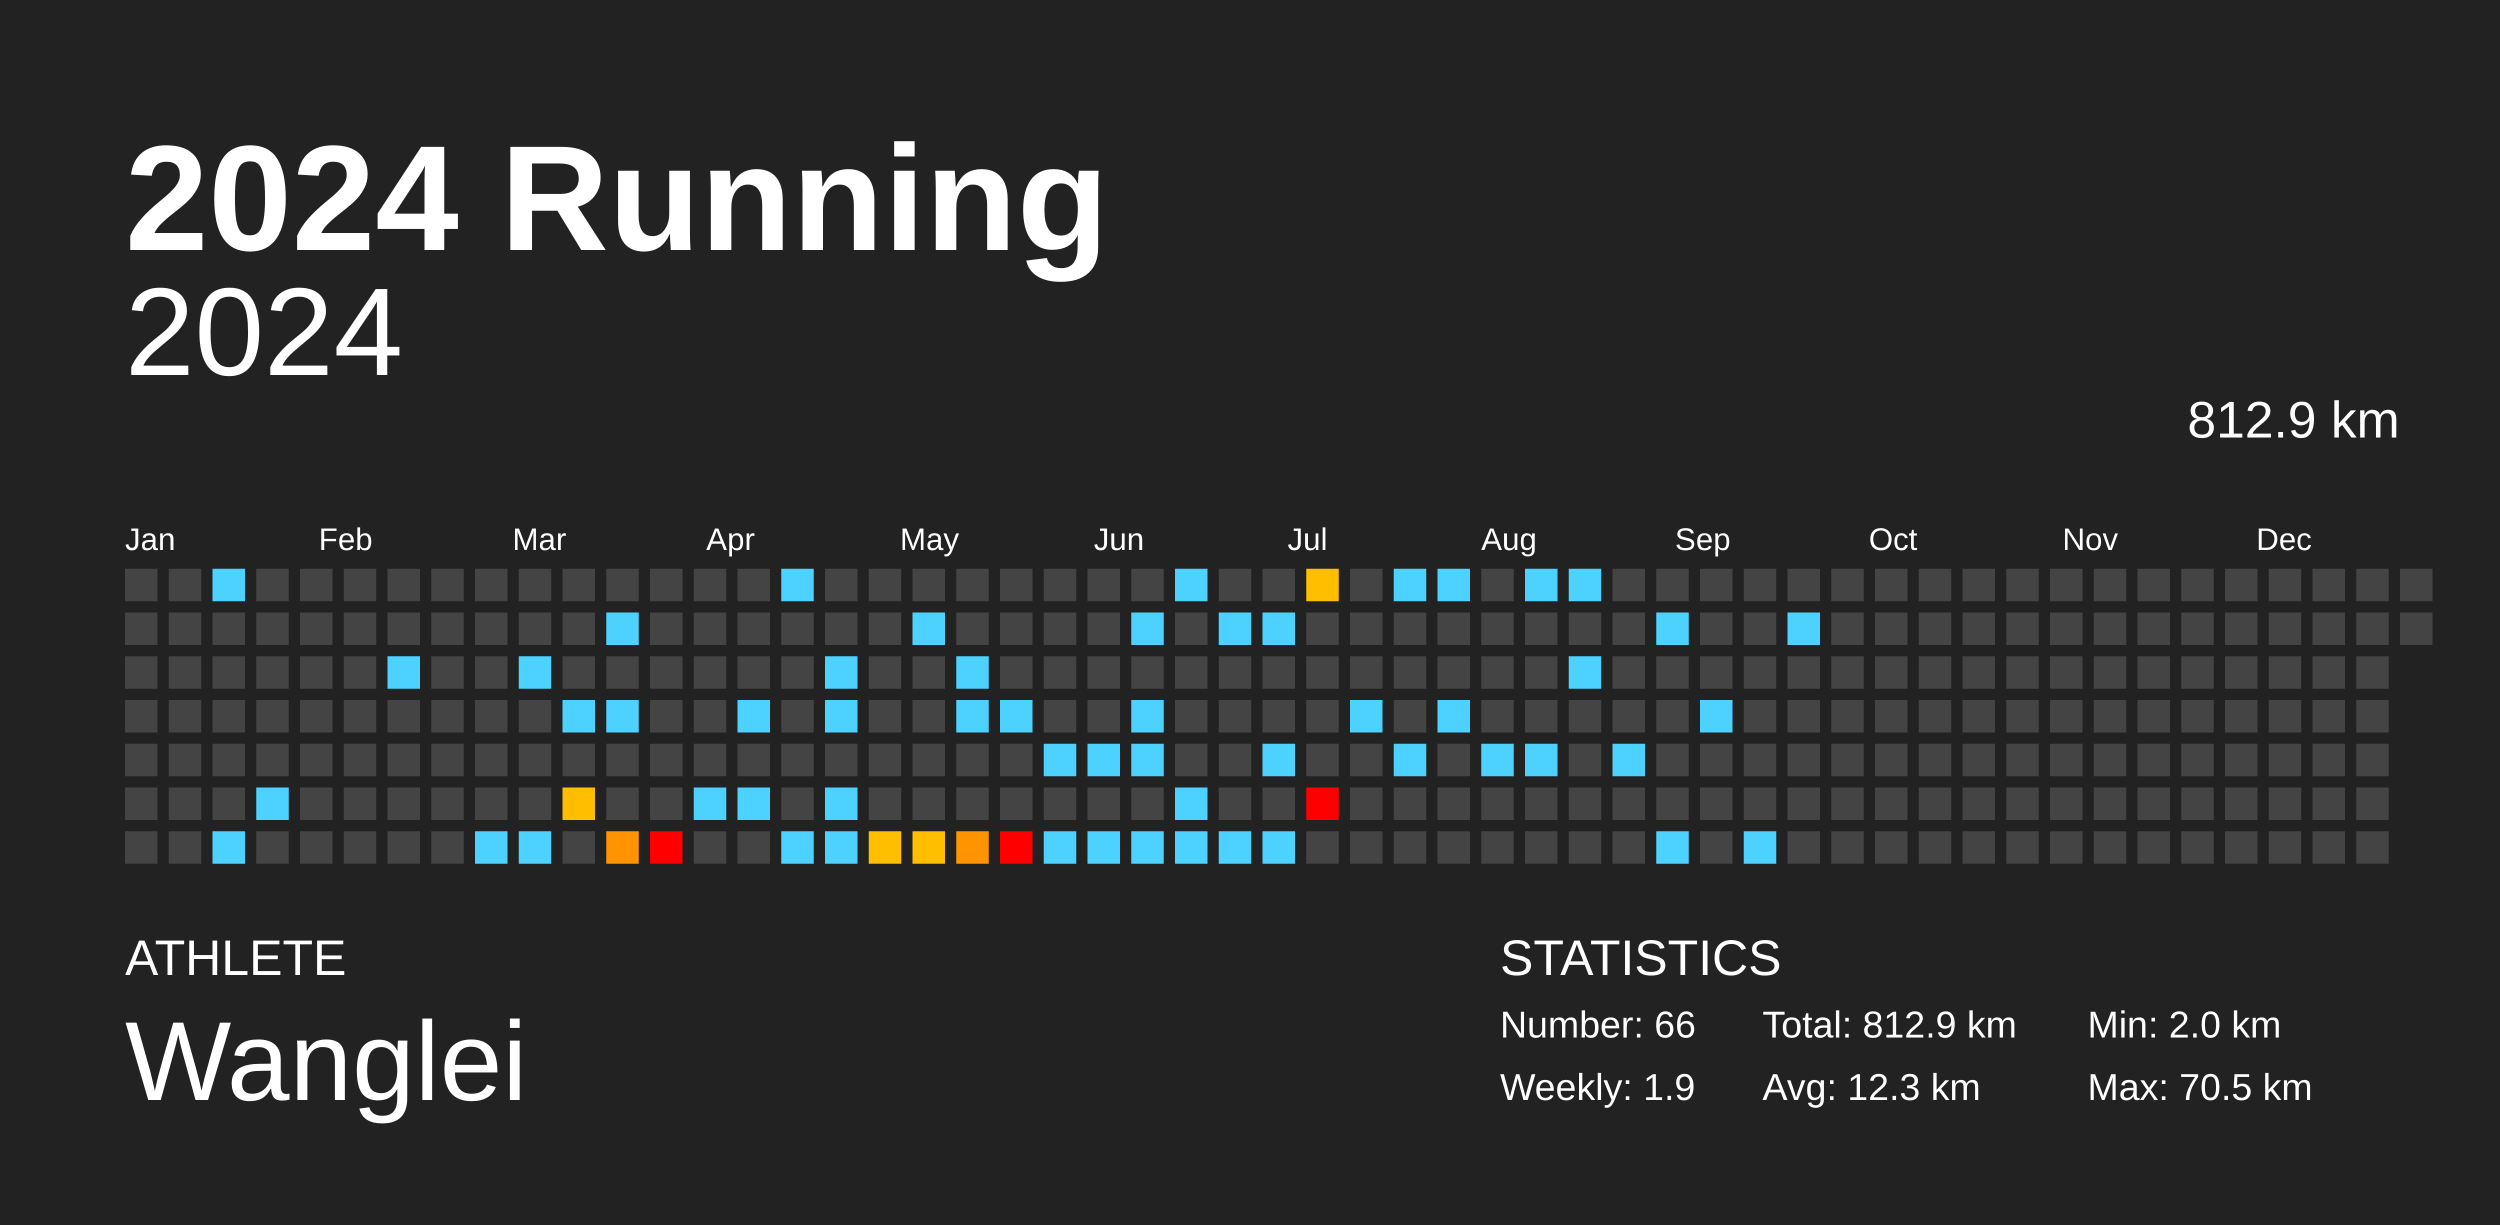
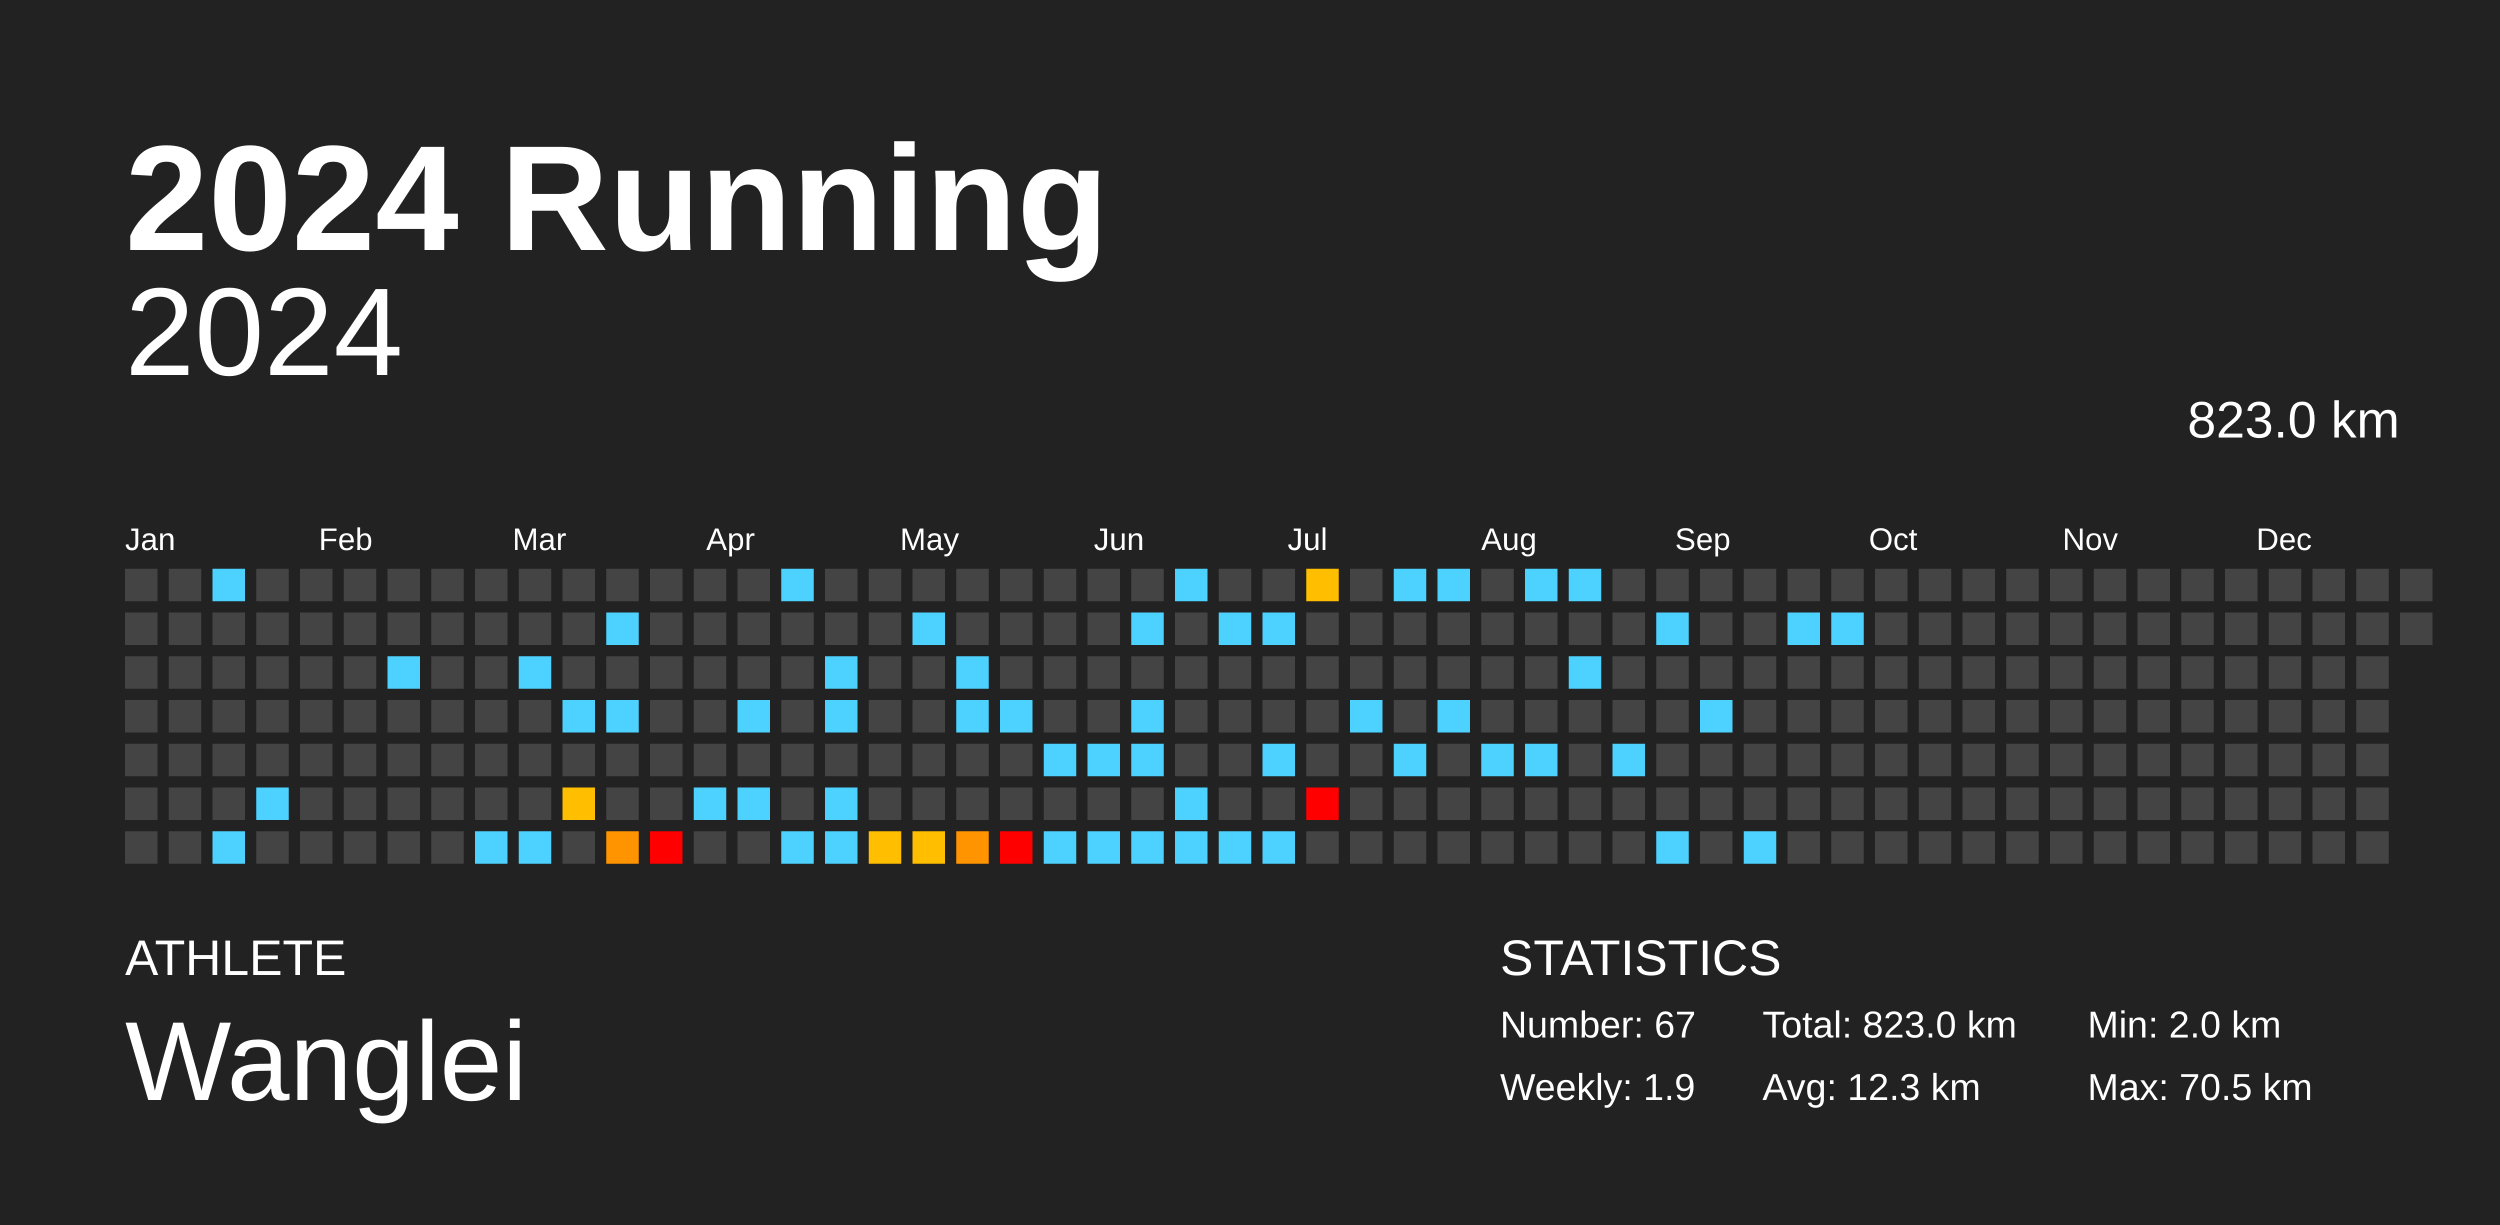
<svg xmlns="http://www.w3.org/2000/svg" baseProfile="full" height="98mm" version="1.1" viewBox="0,0,200,98" width="200mm">
  <defs />
  <rect fill="#222222" height="98" width="200" x="0" y="0" />
  <text fill="#FFFFFF" style="font-size:12px; font-family:Arial; font-weight:bold;" x="10" y="20">2024 Running</text>
  <text fill="#FFFFFF" style="font-size:4px; font-family:Arial" x="10" y="78">ATHLETE</text>
  <text fill="#FFFFFF" style="font-size:9px; font-family:Arial" x="10" y="88">Wanglei</text>
  <text fill="#FFFFFF" style="font-size:4px; font-family:Arial" x="120" y="78">STATISTICS</text>
-   <text fill="#FFFFFF" style="font-size:3px; font-family:Arial" x="120" y="83">Number: 66</text>
+   <text fill="#FFFFFF" style="font-size:3px; font-family:Arial" x="120" y="83">Number: 67</text>
  <text fill="#FFFFFF" style="font-size:3px; font-family:Arial" x="120" y="88">Weekly: 1.9</text>
-   <text fill="#FFFFFF" style="font-size:3px; font-family:Arial" x="141" y="83">Total: 812.9 km</text>
+   <text fill="#FFFFFF" style="font-size:3px; font-family:Arial" x="141" y="83">Total: 823.0 km</text>
  <text fill="#FFFFFF" style="font-size:3px; font-family:Arial" x="141" y="88">Avg: 12.3 km</text>
  <text fill="#FFFFFF" style="font-size:3px; font-family:Arial" x="167" y="83">Min: 2.0 km</text>
  <text fill="#FFFFFF" style="font-size:3px; font-family:Arial" x="167" y="88">Max: 70.5 km</text>
  <text alignment-baseline="hanging" fill="#FFFFFF" style="font-size:10.0px; font-family:Arial;" x="10" y="30">2024</text>
-   <text alignment-baseline="hanging" fill="#FFFFFF" style="font-size:4.125px; font-family:Arial;" x="175" y="35">812.9 km</text>
+   <text alignment-baseline="hanging" fill="#FFFFFF" style="font-size:4.125px; font-family:Arial;" x="175" y="35">823.0 km</text>
  <text fill="#FFFFFF" style="font-size:2.5px; font-family:Arial" x="10.0" y="44">Jan</text>
  <text fill="#FFFFFF" style="font-size:2.5px; font-family:Arial" x="25.5" y="44">Feb</text>
  <text fill="#FFFFFF" style="font-size:2.5px; font-family:Arial" x="41.0" y="44">Mar</text>
  <text fill="#FFFFFF" style="font-size:2.5px; font-family:Arial" x="56.5" y="44">Apr</text>
  <text fill="#FFFFFF" style="font-size:2.5px; font-family:Arial" x="72.0" y="44">May</text>
  <text fill="#FFFFFF" style="font-size:2.5px; font-family:Arial" x="87.5" y="44">Jun</text>
  <text fill="#FFFFFF" style="font-size:2.5px; font-family:Arial" x="103.0" y="44">Jul</text>
  <text fill="#FFFFFF" style="font-size:2.5px; font-family:Arial" x="118.5" y="44">Aug</text>
  <text fill="#FFFFFF" style="font-size:2.5px; font-family:Arial" x="134.0" y="44">Sep</text>
  <text fill="#FFFFFF" style="font-size:2.5px; font-family:Arial" x="149.5" y="44">Oct</text>
  <text fill="#FFFFFF" style="font-size:2.5px; font-family:Arial" x="165.0" y="44">Nov</text>
  <text fill="#FFFFFF" style="font-size:2.5px; font-family:Arial" x="180.5" y="44">Dec</text>
  <rect fill="#444444" height="2.6" width="2.6" x="10.0" y="45.5" />
  <rect fill="#444444" height="2.6" width="2.6" x="10.0" y="49.0" />
  <rect fill="#444444" height="2.6" width="2.6" x="10.0" y="52.5" />
  <rect fill="#444444" height="2.6" width="2.6" x="10.0" y="56.0" />
  <rect fill="#444444" height="2.6" width="2.6" x="10.0" y="59.5" />
  <rect fill="#444444" height="2.6" width="2.6" x="10.0" y="63.0" />
  <rect fill="#444444" height="2.6" width="2.6" x="10.0" y="66.5" />
  <rect fill="#444444" height="2.6" width="2.6" x="13.5" y="45.5" />
  <rect fill="#444444" height="2.6" width="2.6" x="13.5" y="49.0" />
  <rect fill="#444444" height="2.6" width="2.6" x="13.5" y="52.5" />
  <rect fill="#444444" height="2.6" width="2.6" x="13.5" y="56.0" />
  <rect fill="#444444" height="2.6" width="2.6" x="13.5" y="59.5" />
  <rect fill="#444444" height="2.6" width="2.6" x="13.5" y="63.0" />
  <rect fill="#444444" height="2.6" width="2.6" x="13.5" y="66.5" />
  <rect fill="#4dd2ff" height="2.6" width="2.6" x="17.0" y="45.5" />
  <rect fill="#444444" height="2.6" width="2.6" x="17.0" y="49.0" />
  <rect fill="#444444" height="2.6" width="2.6" x="17.0" y="52.5" />
  <rect fill="#444444" height="2.6" width="2.6" x="17.0" y="56.0" />
  <rect fill="#444444" height="2.6" width="2.6" x="17.0" y="59.5" />
  <rect fill="#444444" height="2.6" width="2.6" x="17.0" y="63.0" />
  <rect fill="#4dd2ff" height="2.6" width="2.6" x="17.0" y="66.5" />
  <rect fill="#444444" height="2.6" width="2.6" x="20.5" y="45.5" />
  <rect fill="#444444" height="2.6" width="2.6" x="20.5" y="49.0" />
  <rect fill="#444444" height="2.6" width="2.6" x="20.5" y="52.5" />
  <rect fill="#444444" height="2.6" width="2.6" x="20.5" y="56.0" />
  <rect fill="#444444" height="2.6" width="2.6" x="20.5" y="59.5" />
  <rect fill="#4dd2ff" height="2.6" width="2.6" x="20.5" y="63.0" />
  <rect fill="#444444" height="2.6" width="2.6" x="20.5" y="66.5" />
  <rect fill="#444444" height="2.6" width="2.6" x="24.0" y="45.5" />
  <rect fill="#444444" height="2.6" width="2.6" x="24.0" y="49.0" />
  <rect fill="#444444" height="2.6" width="2.6" x="24.0" y="52.5" />
  <rect fill="#444444" height="2.6" width="2.6" x="24.0" y="56.0" />
  <rect fill="#444444" height="2.6" width="2.6" x="24.0" y="59.5" />
  <rect fill="#444444" height="2.6" width="2.6" x="24.0" y="63.0" />
  <rect fill="#444444" height="2.6" width="2.6" x="24.0" y="66.5" />
  <rect fill="#444444" height="2.6" width="2.6" x="27.5" y="45.5" />
  <rect fill="#444444" height="2.6" width="2.6" x="27.5" y="49.0" />
  <rect fill="#444444" height="2.6" width="2.6" x="27.5" y="52.5" />
  <rect fill="#444444" height="2.6" width="2.6" x="27.5" y="56.0" />
  <rect fill="#444444" height="2.6" width="2.6" x="27.5" y="59.5" />
  <rect fill="#444444" height="2.6" width="2.6" x="27.5" y="63.0" />
  <rect fill="#444444" height="2.6" width="2.6" x="27.5" y="66.5" />
  <rect fill="#444444" height="2.6" width="2.6" x="31.0" y="45.5" />
  <rect fill="#444444" height="2.6" width="2.6" x="31.0" y="49.0" />
  <rect fill="#4dd2ff" height="2.6" width="2.6" x="31.0" y="52.5" />
  <rect fill="#444444" height="2.6" width="2.6" x="31.0" y="56.0" />
  <rect fill="#444444" height="2.6" width="2.6" x="31.0" y="59.5" />
  <rect fill="#444444" height="2.6" width="2.6" x="31.0" y="63.0" />
  <rect fill="#444444" height="2.6" width="2.6" x="31.0" y="66.5" />
  <rect fill="#444444" height="2.6" width="2.6" x="34.5" y="45.5" />
  <rect fill="#444444" height="2.6" width="2.6" x="34.5" y="49.0" />
  <rect fill="#444444" height="2.6" width="2.6" x="34.5" y="52.5" />
  <rect fill="#444444" height="2.6" width="2.6" x="34.5" y="56.0" />
  <rect fill="#444444" height="2.6" width="2.6" x="34.5" y="59.5" />
  <rect fill="#444444" height="2.6" width="2.6" x="34.5" y="63.0" />
  <rect fill="#444444" height="2.6" width="2.6" x="34.5" y="66.5" />
  <rect fill="#444444" height="2.6" width="2.6" x="38.0" y="45.5" />
  <rect fill="#444444" height="2.6" width="2.6" x="38.0" y="49.0" />
  <rect fill="#444444" height="2.6" width="2.6" x="38.0" y="52.5" />
  <rect fill="#444444" height="2.6" width="2.6" x="38.0" y="56.0" />
  <rect fill="#444444" height="2.6" width="2.6" x="38.0" y="59.5" />
  <rect fill="#444444" height="2.6" width="2.6" x="38.0" y="63.0" />
  <rect fill="#4dd2ff" height="2.6" width="2.6" x="38.0" y="66.5" />
  <rect fill="#444444" height="2.6" width="2.6" x="41.5" y="45.5" />
  <rect fill="#444444" height="2.6" width="2.6" x="41.5" y="49.0" />
  <rect fill="#4dd2ff" height="2.6" width="2.6" x="41.5" y="52.5" />
  <rect fill="#444444" height="2.6" width="2.6" x="41.5" y="56.0" />
  <rect fill="#444444" height="2.6" width="2.6" x="41.5" y="59.5" />
  <rect fill="#444444" height="2.6" width="2.6" x="41.5" y="63.0" />
  <rect fill="#4dd2ff" height="2.6" width="2.6" x="41.5" y="66.5" />
  <rect fill="#444444" height="2.6" width="2.6" x="45.0" y="45.5" />
  <rect fill="#444444" height="2.6" width="2.6" x="45.0" y="49.0" />
  <rect fill="#444444" height="2.6" width="2.6" x="45.0" y="52.5" />
  <rect fill="#4dd2ff" height="2.6" width="2.6" x="45.0" y="56.0" />
  <rect fill="#444444" height="2.6" width="2.6" x="45.0" y="59.5" />
  <rect fill="#ffbe00" height="2.6" width="2.6" x="45.0" y="63.0" />
  <rect fill="#444444" height="2.6" width="2.6" x="45.0" y="66.5" />
  <rect fill="#444444" height="2.6" width="2.6" x="48.5" y="45.5" />
  <rect fill="#4dd2ff" height="2.6" width="2.6" x="48.5" y="49.0" />
  <rect fill="#444444" height="2.6" width="2.6" x="48.5" y="52.5" />
  <rect fill="#4dd2ff" height="2.6" width="2.6" x="48.5" y="56.0" />
  <rect fill="#444444" height="2.6" width="2.6" x="48.5" y="59.5" />
  <rect fill="#444444" height="2.6" width="2.6" x="48.5" y="63.0" />
  <rect fill="#ff9400" height="2.6" width="2.6" x="48.5" y="66.5" />
  <rect fill="#444444" height="2.6" width="2.6" x="52.0" y="45.5" />
  <rect fill="#444444" height="2.6" width="2.6" x="52.0" y="49.0" />
  <rect fill="#444444" height="2.6" width="2.6" x="52.0" y="52.5" />
  <rect fill="#444444" height="2.6" width="2.6" x="52.0" y="56.0" />
  <rect fill="#444444" height="2.6" width="2.6" x="52.0" y="59.5" />
  <rect fill="#444444" height="2.6" width="2.6" x="52.0" y="63.0" />
  <rect fill="red" height="2.6" width="2.6" x="52.0" y="66.5" />
  <rect fill="#444444" height="2.6" width="2.6" x="55.5" y="45.5" />
  <rect fill="#444444" height="2.6" width="2.6" x="55.5" y="49.0" />
  <rect fill="#444444" height="2.6" width="2.6" x="55.5" y="52.5" />
  <rect fill="#444444" height="2.6" width="2.6" x="55.5" y="56.0" />
  <rect fill="#444444" height="2.6" width="2.6" x="55.5" y="59.5" />
  <rect fill="#4dd2ff" height="2.6" width="2.6" x="55.5" y="63.0" />
  <rect fill="#444444" height="2.6" width="2.6" x="55.5" y="66.5" />
  <rect fill="#444444" height="2.6" width="2.6" x="59.0" y="45.5" />
  <rect fill="#444444" height="2.6" width="2.6" x="59.0" y="49.0" />
  <rect fill="#444444" height="2.6" width="2.6" x="59.0" y="52.5" />
  <rect fill="#4dd2ff" height="2.6" width="2.6" x="59.0" y="56.0" />
  <rect fill="#444444" height="2.6" width="2.6" x="59.0" y="59.5" />
  <rect fill="#4dd2ff" height="2.6" width="2.6" x="59.0" y="63.0" />
  <rect fill="#444444" height="2.6" width="2.6" x="59.0" y="66.5" />
  <rect fill="#4dd2ff" height="2.6" width="2.6" x="62.5" y="45.5" />
  <rect fill="#444444" height="2.6" width="2.6" x="62.5" y="49.0" />
  <rect fill="#444444" height="2.6" width="2.6" x="62.5" y="52.5" />
  <rect fill="#444444" height="2.6" width="2.6" x="62.5" y="56.0" />
  <rect fill="#444444" height="2.6" width="2.6" x="62.5" y="59.5" />
  <rect fill="#444444" height="2.6" width="2.6" x="62.5" y="63.0" />
  <rect fill="#4dd2ff" height="2.6" width="2.6" x="62.5" y="66.5" />
  <rect fill="#444444" height="2.6" width="2.6" x="66.0" y="45.5" />
  <rect fill="#444444" height="2.6" width="2.6" x="66.0" y="49.0" />
  <rect fill="#4dd2ff" height="2.6" width="2.6" x="66.0" y="52.5" />
  <rect fill="#4dd2ff" height="2.6" width="2.6" x="66.0" y="56.0" />
  <rect fill="#444444" height="2.6" width="2.6" x="66.0" y="59.5" />
  <rect fill="#4dd2ff" height="2.6" width="2.6" x="66.0" y="63.0" />
  <rect fill="#4dd2ff" height="2.6" width="2.6" x="66.0" y="66.5" />
  <rect fill="#444444" height="2.6" width="2.6" x="69.5" y="45.5" />
  <rect fill="#444444" height="2.6" width="2.6" x="69.5" y="49.0" />
  <rect fill="#444444" height="2.6" width="2.6" x="69.5" y="52.5" />
  <rect fill="#444444" height="2.6" width="2.6" x="69.5" y="56.0" />
  <rect fill="#444444" height="2.6" width="2.6" x="69.5" y="59.5" />
  <rect fill="#444444" height="2.6" width="2.6" x="69.5" y="63.0" />
  <rect fill="#ffbe00" height="2.6" width="2.6" x="69.5" y="66.5" />
  <rect fill="#444444" height="2.6" width="2.6" x="73.0" y="45.5" />
  <rect fill="#4dd2ff" height="2.6" width="2.6" x="73.0" y="49.0" />
  <rect fill="#444444" height="2.6" width="2.6" x="73.0" y="52.5" />
  <rect fill="#444444" height="2.6" width="2.6" x="73.0" y="56.0" />
  <rect fill="#444444" height="2.6" width="2.6" x="73.0" y="59.5" />
  <rect fill="#444444" height="2.6" width="2.6" x="73.0" y="63.0" />
  <rect fill="#ffbe00" height="2.6" width="2.6" x="73.0" y="66.5" />
  <rect fill="#444444" height="2.6" width="2.6" x="76.5" y="45.5" />
  <rect fill="#444444" height="2.6" width="2.6" x="76.5" y="49.0" />
  <rect fill="#4dd2ff" height="2.6" width="2.6" x="76.5" y="52.5" />
  <rect fill="#4dd2ff" height="2.6" width="2.6" x="76.5" y="56.0" />
  <rect fill="#444444" height="2.6" width="2.6" x="76.5" y="59.5" />
  <rect fill="#444444" height="2.6" width="2.6" x="76.5" y="63.0" />
  <rect fill="#ff9400" height="2.6" width="2.6" x="76.5" y="66.5" />
  <rect fill="#444444" height="2.6" width="2.6" x="80.0" y="45.5" />
  <rect fill="#444444" height="2.6" width="2.6" x="80.0" y="49.0" />
  <rect fill="#444444" height="2.6" width="2.6" x="80.0" y="52.5" />
  <rect fill="#4dd2ff" height="2.6" width="2.6" x="80.0" y="56.0" />
  <rect fill="#444444" height="2.6" width="2.6" x="80.0" y="59.5" />
  <rect fill="#444444" height="2.6" width="2.6" x="80.0" y="63.0" />
  <rect fill="red" height="2.6" width="2.6" x="80.0" y="66.5" />
  <rect fill="#444444" height="2.6" width="2.6" x="83.5" y="45.5" />
  <rect fill="#444444" height="2.6" width="2.6" x="83.5" y="49.0" />
  <rect fill="#444444" height="2.6" width="2.6" x="83.5" y="52.5" />
  <rect fill="#444444" height="2.6" width="2.6" x="83.5" y="56.0" />
  <rect fill="#4dd2ff" height="2.6" width="2.6" x="83.5" y="59.5" />
  <rect fill="#444444" height="2.6" width="2.6" x="83.5" y="63.0" />
  <rect fill="#4dd2ff" height="2.6" width="2.6" x="83.5" y="66.5" />
  <rect fill="#444444" height="2.6" width="2.6" x="87.0" y="45.5" />
  <rect fill="#444444" height="2.6" width="2.6" x="87.0" y="49.0" />
  <rect fill="#444444" height="2.6" width="2.6" x="87.0" y="52.5" />
  <rect fill="#444444" height="2.6" width="2.6" x="87.0" y="56.0" />
  <rect fill="#4dd2ff" height="2.6" width="2.6" x="87.0" y="59.5" />
  <rect fill="#444444" height="2.6" width="2.6" x="87.0" y="63.0" />
  <rect fill="#4dd2ff" height="2.6" width="2.6" x="87.0" y="66.5" />
  <rect fill="#444444" height="2.6" width="2.6" x="90.5" y="45.5" />
  <rect fill="#4dd2ff" height="2.6" width="2.6" x="90.5" y="49.0" />
  <rect fill="#444444" height="2.6" width="2.6" x="90.5" y="52.5" />
  <rect fill="#4dd2ff" height="2.6" width="2.6" x="90.5" y="56.0" />
  <rect fill="#4dd2ff" height="2.6" width="2.6" x="90.5" y="59.5" />
  <rect fill="#444444" height="2.6" width="2.6" x="90.5" y="63.0" />
  <rect fill="#4dd2ff" height="2.6" width="2.6" x="90.5" y="66.5" />
  <rect fill="#4dd2ff" height="2.6" width="2.6" x="94.0" y="45.5" />
  <rect fill="#444444" height="2.6" width="2.6" x="94.0" y="49.0" />
  <rect fill="#444444" height="2.6" width="2.6" x="94.0" y="52.5" />
  <rect fill="#444444" height="2.6" width="2.6" x="94.0" y="56.0" />
  <rect fill="#444444" height="2.6" width="2.6" x="94.0" y="59.5" />
  <rect fill="#4dd2ff" height="2.6" width="2.6" x="94.0" y="63.0" />
  <rect fill="#4dd2ff" height="2.6" width="2.6" x="94.0" y="66.5" />
  <rect fill="#444444" height="2.6" width="2.6" x="97.5" y="45.5" />
  <rect fill="#4dd2ff" height="2.6" width="2.6" x="97.5" y="49.0" />
  <rect fill="#444444" height="2.6" width="2.6" x="97.5" y="52.5" />
  <rect fill="#444444" height="2.6" width="2.6" x="97.5" y="56.0" />
  <rect fill="#444444" height="2.6" width="2.6" x="97.5" y="59.5" />
  <rect fill="#444444" height="2.6" width="2.6" x="97.5" y="63.0" />
  <rect fill="#4dd2ff" height="2.6" width="2.6" x="97.5" y="66.5" />
  <rect fill="#444444" height="2.6" width="2.6" x="101.0" y="45.5" />
  <rect fill="#4dd2ff" height="2.6" width="2.6" x="101.0" y="49.0" />
  <rect fill="#444444" height="2.6" width="2.6" x="101.0" y="52.5" />
  <rect fill="#444444" height="2.6" width="2.6" x="101.0" y="56.0" />
  <rect fill="#4dd2ff" height="2.6" width="2.6" x="101.0" y="59.5" />
  <rect fill="#444444" height="2.6" width="2.6" x="101.0" y="63.0" />
  <rect fill="#4dd2ff" height="2.6" width="2.6" x="101.0" y="66.5" />
  <rect fill="#ffbe00" height="2.6" width="2.6" x="104.5" y="45.5" />
  <rect fill="#444444" height="2.6" width="2.6" x="104.5" y="49.0" />
  <rect fill="#444444" height="2.6" width="2.6" x="104.5" y="52.5" />
  <rect fill="#444444" height="2.6" width="2.6" x="104.5" y="56.0" />
  <rect fill="#444444" height="2.6" width="2.6" x="104.5" y="59.5" />
  <rect fill="red" height="2.6" width="2.6" x="104.5" y="63.0" />
  <rect fill="#444444" height="2.6" width="2.6" x="104.5" y="66.5" />
  <rect fill="#444444" height="2.6" width="2.6" x="108.0" y="45.5" />
  <rect fill="#444444" height="2.6" width="2.6" x="108.0" y="49.0" />
  <rect fill="#444444" height="2.6" width="2.6" x="108.0" y="52.5" />
  <rect fill="#4dd2ff" height="2.6" width="2.6" x="108.0" y="56.0" />
  <rect fill="#444444" height="2.6" width="2.6" x="108.0" y="59.5" />
  <rect fill="#444444" height="2.6" width="2.6" x="108.0" y="63.0" />
  <rect fill="#444444" height="2.6" width="2.6" x="108.0" y="66.5" />
  <rect fill="#4dd2ff" height="2.6" width="2.6" x="111.5" y="45.5" />
  <rect fill="#444444" height="2.6" width="2.6" x="111.5" y="49.0" />
  <rect fill="#444444" height="2.6" width="2.6" x="111.5" y="52.5" />
  <rect fill="#444444" height="2.6" width="2.6" x="111.5" y="56.0" />
  <rect fill="#4dd2ff" height="2.6" width="2.6" x="111.5" y="59.5" />
  <rect fill="#444444" height="2.6" width="2.6" x="111.5" y="63.0" />
  <rect fill="#444444" height="2.6" width="2.6" x="111.5" y="66.5" />
  <rect fill="#4dd2ff" height="2.6" width="2.6" x="115.0" y="45.5" />
  <rect fill="#444444" height="2.6" width="2.6" x="115.0" y="49.0" />
  <rect fill="#444444" height="2.6" width="2.6" x="115.0" y="52.5" />
  <rect fill="#4dd2ff" height="2.6" width="2.6" x="115.0" y="56.0" />
  <rect fill="#444444" height="2.6" width="2.6" x="115.0" y="59.5" />
  <rect fill="#444444" height="2.6" width="2.6" x="115.0" y="63.0" />
  <rect fill="#444444" height="2.6" width="2.6" x="115.0" y="66.5" />
  <rect fill="#444444" height="2.6" width="2.6" x="118.5" y="45.5" />
  <rect fill="#444444" height="2.6" width="2.6" x="118.5" y="49.0" />
  <rect fill="#444444" height="2.6" width="2.6" x="118.5" y="52.5" />
  <rect fill="#444444" height="2.6" width="2.6" x="118.5" y="56.0" />
  <rect fill="#4dd2ff" height="2.6" width="2.6" x="118.5" y="59.5" />
  <rect fill="#444444" height="2.6" width="2.6" x="118.5" y="63.0" />
  <rect fill="#444444" height="2.6" width="2.6" x="118.5" y="66.5" />
  <rect fill="#4dd2ff" height="2.6" width="2.6" x="122.0" y="45.5" />
  <rect fill="#444444" height="2.6" width="2.6" x="122.0" y="49.0" />
  <rect fill="#444444" height="2.6" width="2.6" x="122.0" y="52.5" />
  <rect fill="#444444" height="2.6" width="2.6" x="122.0" y="56.0" />
  <rect fill="#4dd2ff" height="2.6" width="2.6" x="122.0" y="59.5" />
  <rect fill="#444444" height="2.6" width="2.6" x="122.0" y="63.0" />
  <rect fill="#444444" height="2.6" width="2.6" x="122.0" y="66.5" />
  <rect fill="#4dd2ff" height="2.6" width="2.6" x="125.5" y="45.5" />
  <rect fill="#444444" height="2.6" width="2.6" x="125.5" y="49.0" />
  <rect fill="#4dd2ff" height="2.6" width="2.6" x="125.5" y="52.5" />
  <rect fill="#444444" height="2.6" width="2.6" x="125.5" y="56.0" />
  <rect fill="#444444" height="2.6" width="2.6" x="125.5" y="59.5" />
  <rect fill="#444444" height="2.6" width="2.6" x="125.5" y="63.0" />
  <rect fill="#444444" height="2.6" width="2.6" x="125.5" y="66.5" />
  <rect fill="#444444" height="2.6" width="2.6" x="129.0" y="45.5" />
  <rect fill="#444444" height="2.6" width="2.6" x="129.0" y="49.0" />
  <rect fill="#444444" height="2.6" width="2.6" x="129.0" y="52.5" />
  <rect fill="#444444" height="2.6" width="2.6" x="129.0" y="56.0" />
  <rect fill="#4dd2ff" height="2.6" width="2.6" x="129.0" y="59.5" />
  <rect fill="#444444" height="2.6" width="2.6" x="129.0" y="63.0" />
  <rect fill="#444444" height="2.6" width="2.6" x="129.0" y="66.5" />
  <rect fill="#444444" height="2.6" width="2.6" x="132.5" y="45.5" />
  <rect fill="#4dd2ff" height="2.6" width="2.6" x="132.5" y="49.0" />
  <rect fill="#444444" height="2.6" width="2.6" x="132.5" y="52.5" />
  <rect fill="#444444" height="2.6" width="2.6" x="132.5" y="56.0" />
  <rect fill="#444444" height="2.6" width="2.6" x="132.5" y="59.5" />
  <rect fill="#444444" height="2.6" width="2.6" x="132.5" y="63.0" />
  <rect fill="#4dd2ff" height="2.6" width="2.6" x="132.5" y="66.5" />
  <rect fill="#444444" height="2.6" width="2.6" x="136.0" y="45.5" />
  <rect fill="#444444" height="2.6" width="2.6" x="136.0" y="49.0" />
  <rect fill="#444444" height="2.6" width="2.6" x="136.0" y="52.5" />
  <rect fill="#4dd2ff" height="2.6" width="2.6" x="136.0" y="56.0" />
  <rect fill="#444444" height="2.6" width="2.6" x="136.0" y="59.5" />
  <rect fill="#444444" height="2.6" width="2.6" x="136.0" y="63.0" />
  <rect fill="#444444" height="2.6" width="2.6" x="136.0" y="66.5" />
  <rect fill="#444444" height="2.6" width="2.6" x="139.5" y="45.5" />
  <rect fill="#444444" height="2.6" width="2.6" x="139.5" y="49.0" />
  <rect fill="#444444" height="2.6" width="2.6" x="139.5" y="52.5" />
  <rect fill="#444444" height="2.6" width="2.6" x="139.5" y="56.0" />
  <rect fill="#444444" height="2.6" width="2.6" x="139.5" y="59.5" />
  <rect fill="#444444" height="2.6" width="2.6" x="139.5" y="63.0" />
  <rect fill="#4dd2ff" height="2.6" width="2.6" x="139.5" y="66.5" />
  <rect fill="#444444" height="2.6" width="2.6" x="143.0" y="45.5" />
  <rect fill="#4dd2ff" height="2.6" width="2.6" x="143.0" y="49.0" />
  <rect fill="#444444" height="2.6" width="2.6" x="143.0" y="52.5" />
  <rect fill="#444444" height="2.6" width="2.6" x="143.0" y="56.0" />
  <rect fill="#444444" height="2.6" width="2.6" x="143.0" y="59.5" />
  <rect fill="#444444" height="2.6" width="2.6" x="143.0" y="63.0" />
  <rect fill="#444444" height="2.6" width="2.6" x="143.0" y="66.5" />
  <rect fill="#444444" height="2.6" width="2.6" x="146.5" y="45.5" />
-   <rect fill="#444444" height="2.6" width="2.6" x="146.5" y="49.0" />
+   <rect fill="#4dd2ff" height="2.6" width="2.6" x="146.5" y="49.0" />
  <rect fill="#444444" height="2.6" width="2.6" x="146.5" y="52.5" />
  <rect fill="#444444" height="2.6" width="2.6" x="146.5" y="56.0" />
  <rect fill="#444444" height="2.6" width="2.6" x="146.5" y="59.5" />
  <rect fill="#444444" height="2.6" width="2.6" x="146.5" y="63.0" />
  <rect fill="#444444" height="2.6" width="2.6" x="146.5" y="66.5" />
  <rect fill="#444444" height="2.6" width="2.6" x="150.0" y="45.5" />
  <rect fill="#444444" height="2.6" width="2.6" x="150.0" y="49.0" />
  <rect fill="#444444" height="2.6" width="2.6" x="150.0" y="52.5" />
  <rect fill="#444444" height="2.6" width="2.6" x="150.0" y="56.0" />
  <rect fill="#444444" height="2.6" width="2.6" x="150.0" y="59.5" />
  <rect fill="#444444" height="2.6" width="2.6" x="150.0" y="63.0" />
  <rect fill="#444444" height="2.6" width="2.6" x="150.0" y="66.5" />
  <rect fill="#444444" height="2.6" width="2.6" x="153.5" y="45.5" />
  <rect fill="#444444" height="2.6" width="2.6" x="153.5" y="49.0" />
  <rect fill="#444444" height="2.6" width="2.6" x="153.5" y="52.5" />
  <rect fill="#444444" height="2.6" width="2.6" x="153.5" y="56.0" />
  <rect fill="#444444" height="2.6" width="2.6" x="153.5" y="59.5" />
  <rect fill="#444444" height="2.6" width="2.6" x="153.5" y="63.0" />
  <rect fill="#444444" height="2.6" width="2.6" x="153.5" y="66.5" />
  <rect fill="#444444" height="2.6" width="2.6" x="157.0" y="45.5" />
  <rect fill="#444444" height="2.6" width="2.6" x="157.0" y="49.0" />
  <rect fill="#444444" height="2.6" width="2.6" x="157.0" y="52.5" />
  <rect fill="#444444" height="2.6" width="2.6" x="157.0" y="56.0" />
  <rect fill="#444444" height="2.6" width="2.6" x="157.0" y="59.5" />
  <rect fill="#444444" height="2.6" width="2.6" x="157.0" y="63.0" />
  <rect fill="#444444" height="2.6" width="2.6" x="157.0" y="66.5" />
  <rect fill="#444444" height="2.6" width="2.6" x="160.5" y="45.5" />
  <rect fill="#444444" height="2.6" width="2.6" x="160.5" y="49.0" />
  <rect fill="#444444" height="2.6" width="2.6" x="160.5" y="52.5" />
  <rect fill="#444444" height="2.6" width="2.6" x="160.5" y="56.0" />
  <rect fill="#444444" height="2.6" width="2.6" x="160.5" y="59.5" />
  <rect fill="#444444" height="2.6" width="2.6" x="160.5" y="63.0" />
  <rect fill="#444444" height="2.6" width="2.6" x="160.5" y="66.5" />
  <rect fill="#444444" height="2.6" width="2.6" x="164.0" y="45.5" />
  <rect fill="#444444" height="2.6" width="2.6" x="164.0" y="49.0" />
  <rect fill="#444444" height="2.6" width="2.6" x="164.0" y="52.5" />
  <rect fill="#444444" height="2.6" width="2.6" x="164.0" y="56.0" />
  <rect fill="#444444" height="2.6" width="2.6" x="164.0" y="59.5" />
  <rect fill="#444444" height="2.6" width="2.6" x="164.0" y="63.0" />
  <rect fill="#444444" height="2.6" width="2.6" x="164.0" y="66.5" />
  <rect fill="#444444" height="2.6" width="2.6" x="167.5" y="45.5" />
  <rect fill="#444444" height="2.6" width="2.6" x="167.5" y="49.0" />
  <rect fill="#444444" height="2.6" width="2.6" x="167.5" y="52.5" />
  <rect fill="#444444" height="2.6" width="2.6" x="167.5" y="56.0" />
  <rect fill="#444444" height="2.6" width="2.6" x="167.5" y="59.5" />
  <rect fill="#444444" height="2.6" width="2.6" x="167.5" y="63.0" />
  <rect fill="#444444" height="2.6" width="2.6" x="167.5" y="66.5" />
  <rect fill="#444444" height="2.6" width="2.6" x="171.0" y="45.5" />
  <rect fill="#444444" height="2.6" width="2.6" x="171.0" y="49.0" />
  <rect fill="#444444" height="2.6" width="2.6" x="171.0" y="52.5" />
  <rect fill="#444444" height="2.6" width="2.6" x="171.0" y="56.0" />
  <rect fill="#444444" height="2.6" width="2.6" x="171.0" y="59.5" />
  <rect fill="#444444" height="2.6" width="2.6" x="171.0" y="63.0" />
  <rect fill="#444444" height="2.6" width="2.6" x="171.0" y="66.5" />
  <rect fill="#444444" height="2.6" width="2.6" x="174.5" y="45.5" />
  <rect fill="#444444" height="2.6" width="2.6" x="174.5" y="49.0" />
  <rect fill="#444444" height="2.6" width="2.6" x="174.5" y="52.5" />
  <rect fill="#444444" height="2.6" width="2.6" x="174.5" y="56.0" />
  <rect fill="#444444" height="2.6" width="2.6" x="174.5" y="59.5" />
  <rect fill="#444444" height="2.6" width="2.6" x="174.5" y="63.0" />
  <rect fill="#444444" height="2.6" width="2.6" x="174.5" y="66.5" />
  <rect fill="#444444" height="2.6" width="2.6" x="178.0" y="45.5" />
  <rect fill="#444444" height="2.6" width="2.6" x="178.0" y="49.0" />
  <rect fill="#444444" height="2.6" width="2.6" x="178.0" y="52.5" />
  <rect fill="#444444" height="2.6" width="2.6" x="178.0" y="56.0" />
  <rect fill="#444444" height="2.6" width="2.6" x="178.0" y="59.5" />
  <rect fill="#444444" height="2.6" width="2.6" x="178.0" y="63.0" />
  <rect fill="#444444" height="2.6" width="2.6" x="178.0" y="66.5" />
  <rect fill="#444444" height="2.6" width="2.6" x="181.5" y="45.5" />
  <rect fill="#444444" height="2.6" width="2.6" x="181.5" y="49.0" />
  <rect fill="#444444" height="2.6" width="2.6" x="181.5" y="52.5" />
  <rect fill="#444444" height="2.6" width="2.6" x="181.5" y="56.0" />
  <rect fill="#444444" height="2.6" width="2.6" x="181.5" y="59.5" />
  <rect fill="#444444" height="2.6" width="2.6" x="181.5" y="63.0" />
  <rect fill="#444444" height="2.6" width="2.6" x="181.5" y="66.5" />
  <rect fill="#444444" height="2.6" width="2.6" x="185.0" y="45.5" />
  <rect fill="#444444" height="2.6" width="2.6" x="185.0" y="49.0" />
  <rect fill="#444444" height="2.6" width="2.6" x="185.0" y="52.5" />
  <rect fill="#444444" height="2.6" width="2.6" x="185.0" y="56.0" />
  <rect fill="#444444" height="2.6" width="2.6" x="185.0" y="59.5" />
  <rect fill="#444444" height="2.6" width="2.6" x="185.0" y="63.0" />
  <rect fill="#444444" height="2.6" width="2.6" x="185.0" y="66.5" />
  <rect fill="#444444" height="2.6" width="2.6" x="188.5" y="45.5" />
  <rect fill="#444444" height="2.6" width="2.6" x="188.5" y="49.0" />
  <rect fill="#444444" height="2.6" width="2.6" x="188.5" y="52.5" />
  <rect fill="#444444" height="2.6" width="2.6" x="188.5" y="56.0" />
  <rect fill="#444444" height="2.6" width="2.6" x="188.5" y="59.5" />
  <rect fill="#444444" height="2.6" width="2.6" x="188.5" y="63.0" />
  <rect fill="#444444" height="2.6" width="2.6" x="188.5" y="66.5" />
  <rect fill="#444444" height="2.6" width="2.6" x="192.0" y="45.5" />
  <rect fill="#444444" height="2.6" width="2.6" x="192.0" y="49.0" />
</svg>
